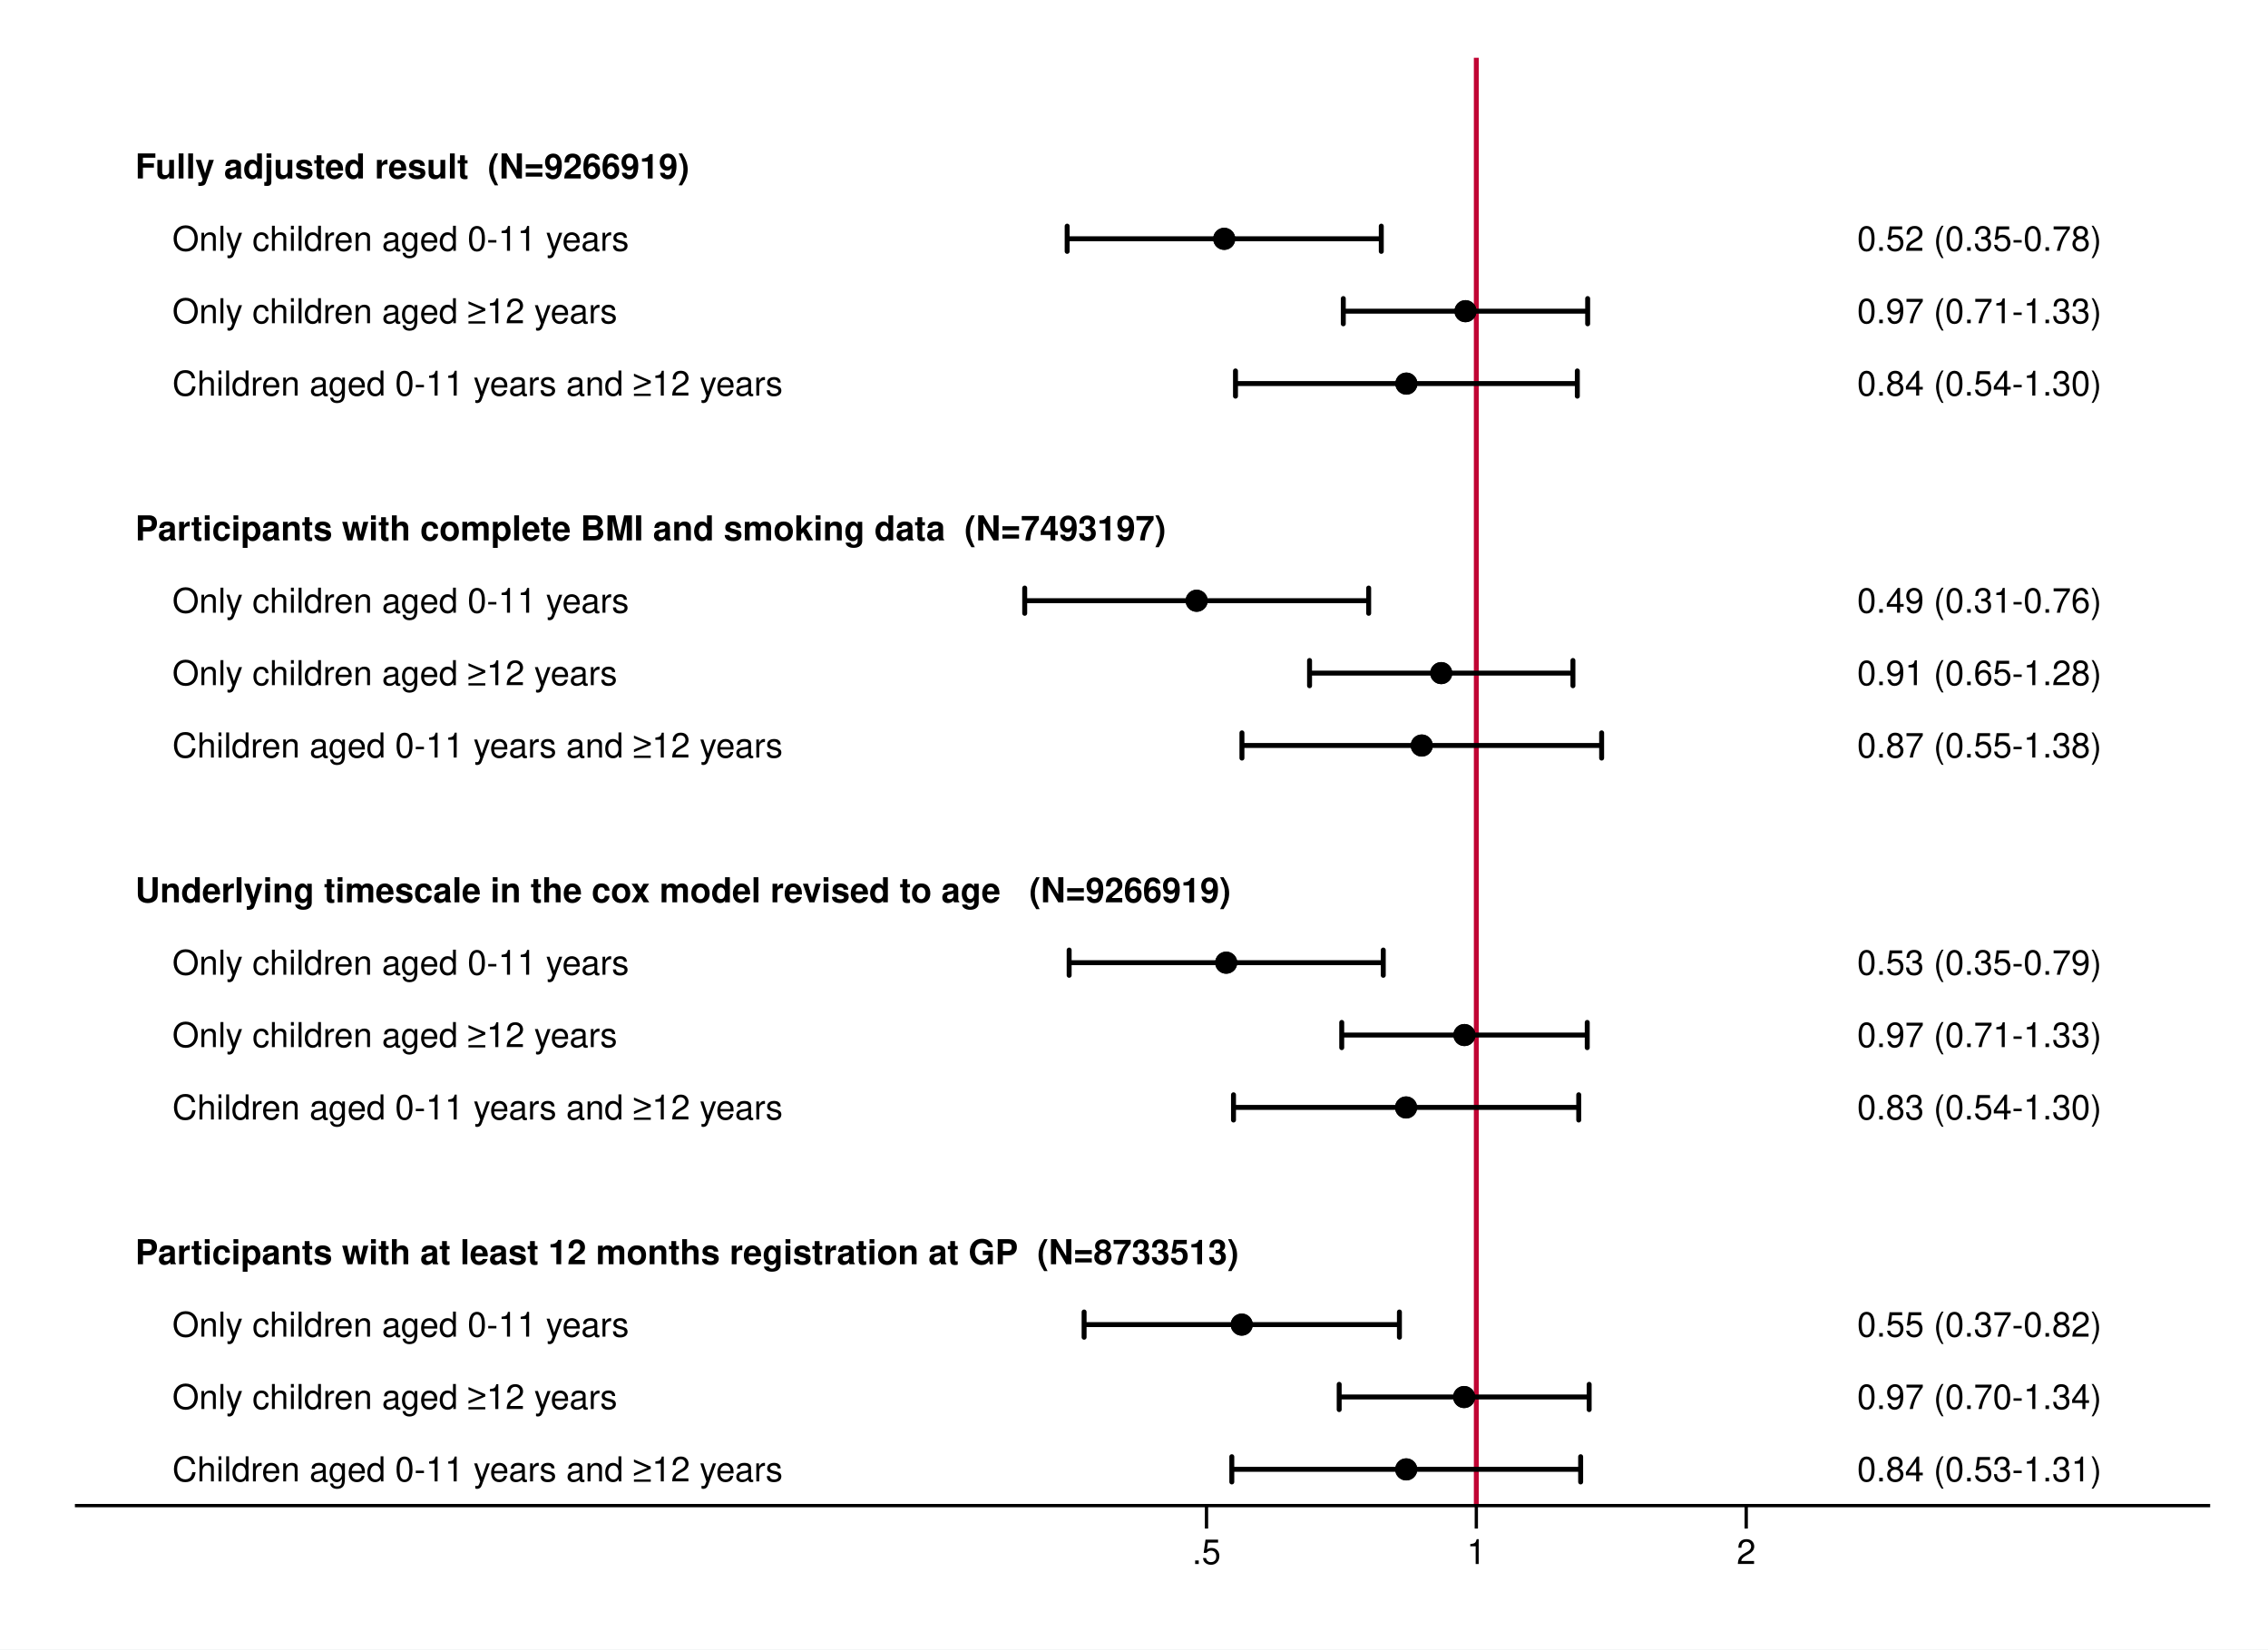
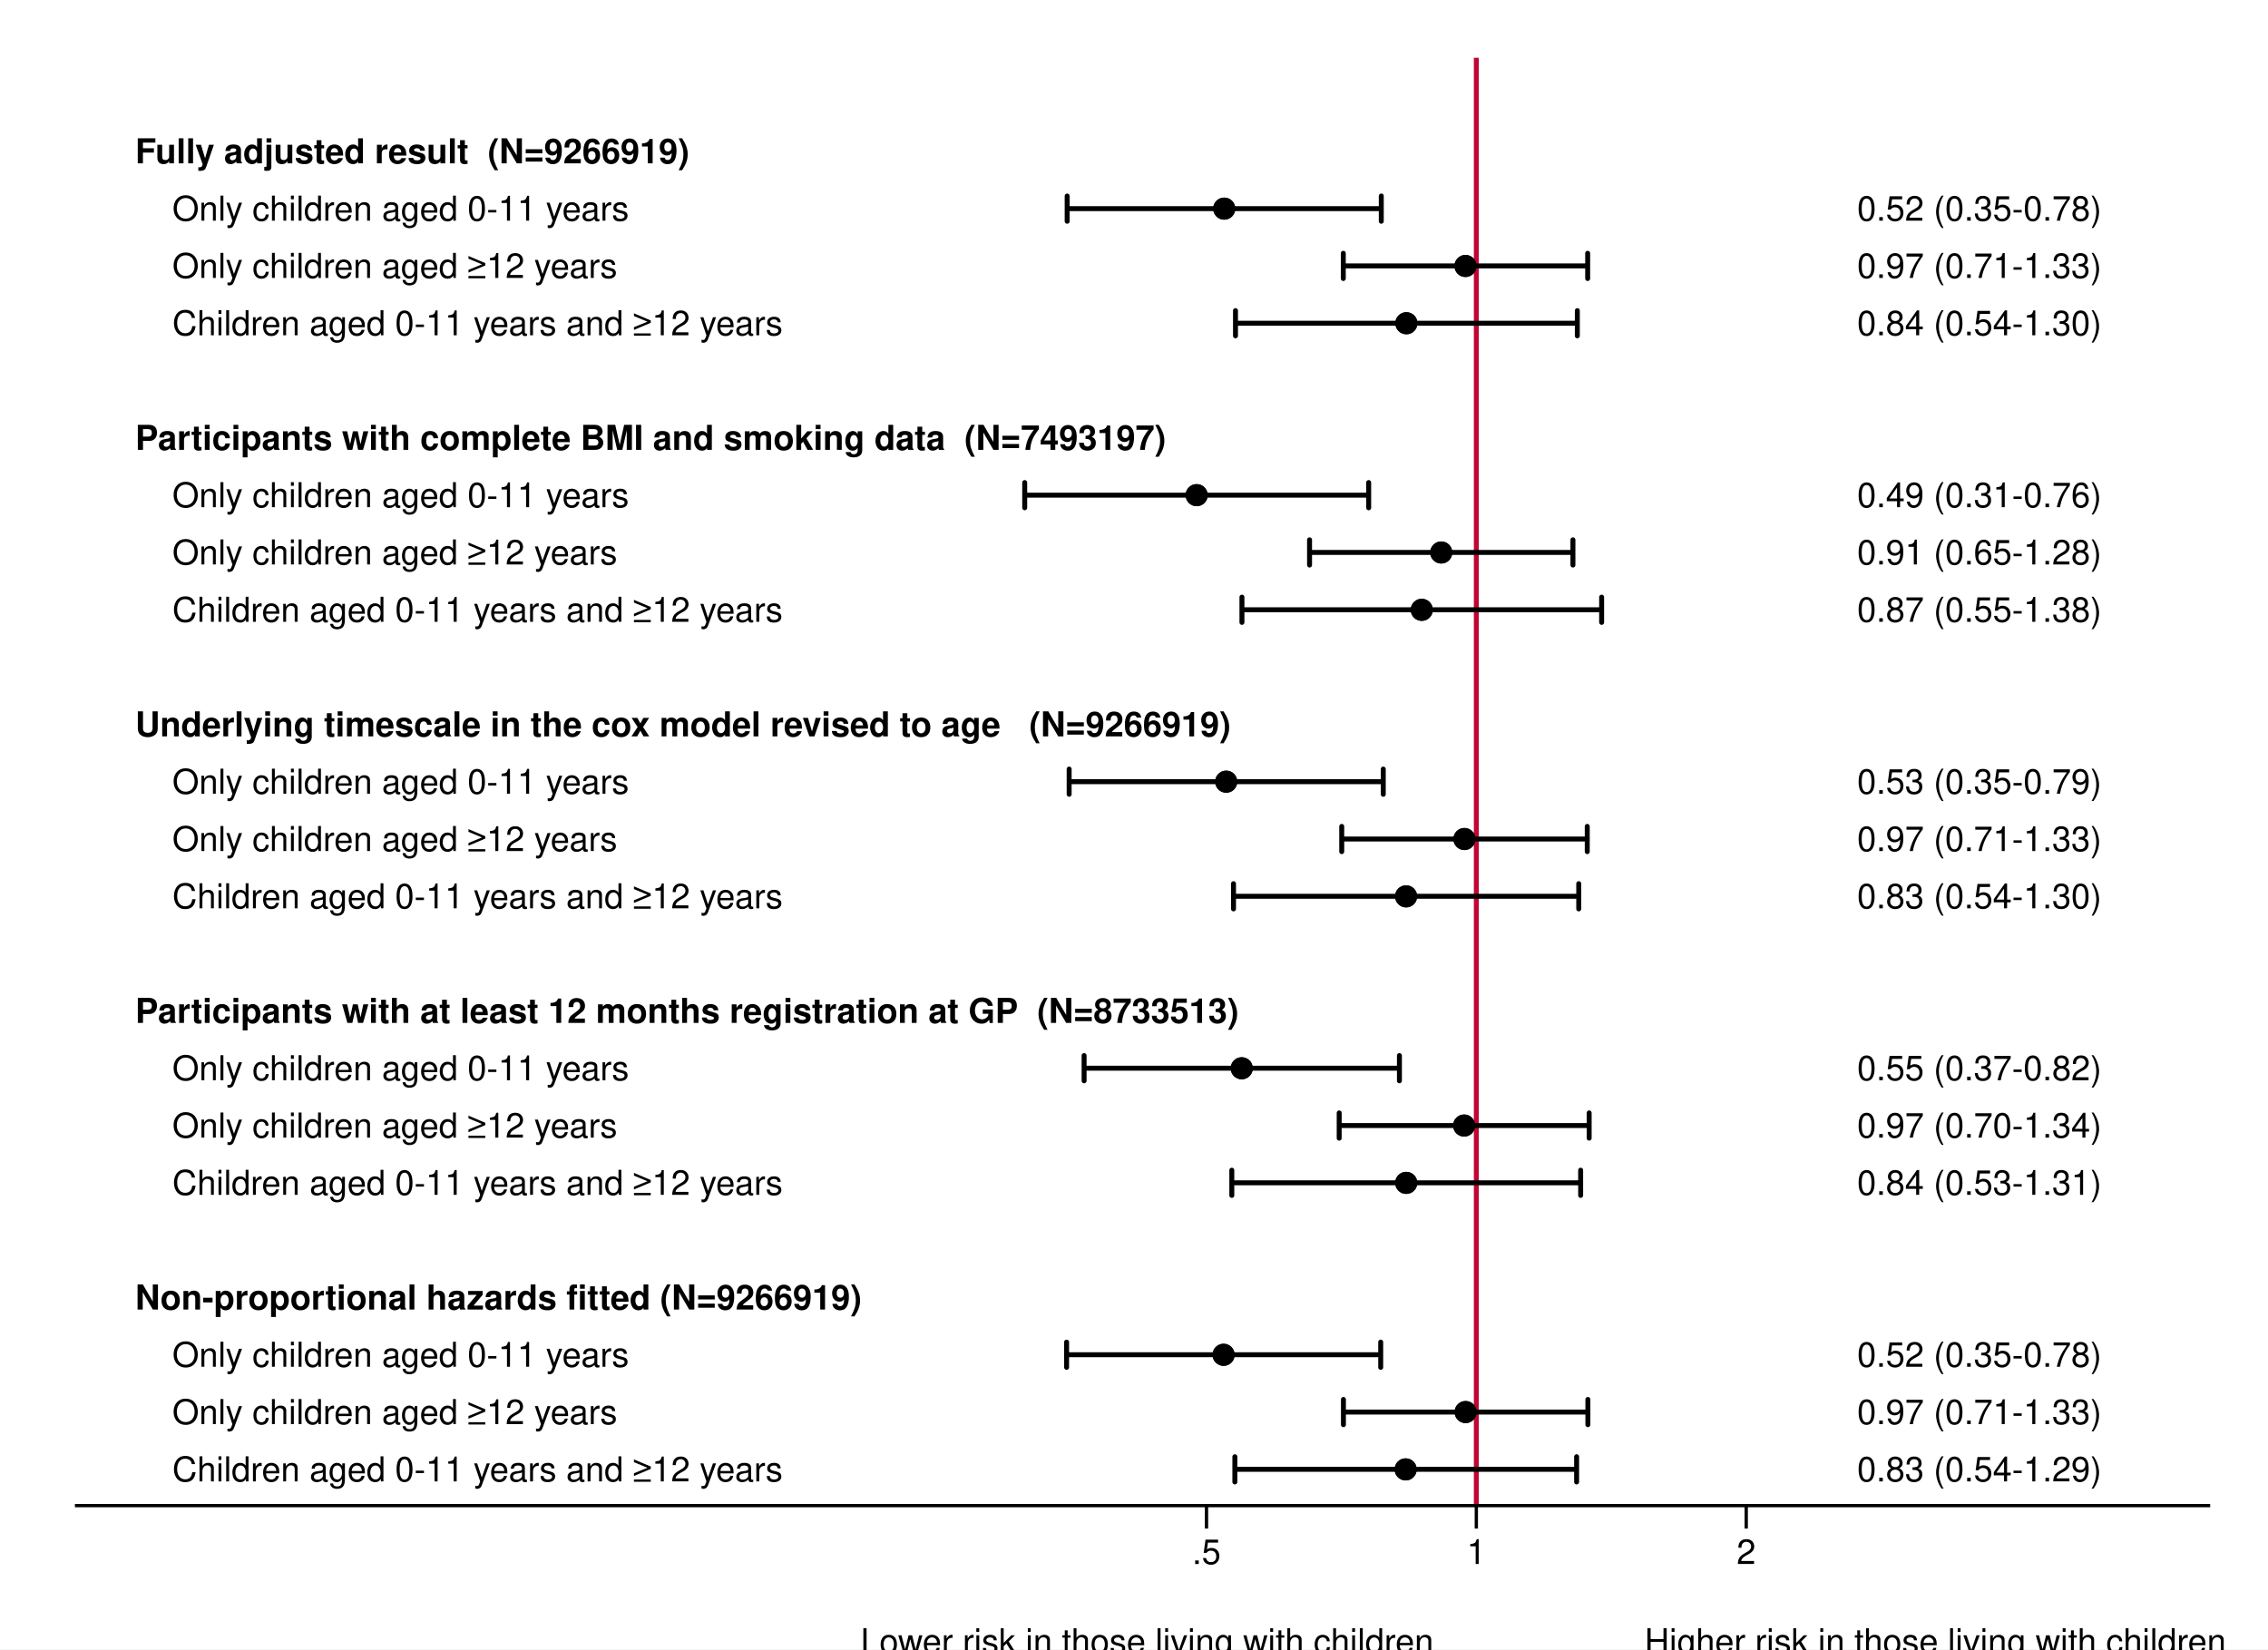
<svg xmlns="http://www.w3.org/2000/svg" version="1.1" width="5.50in" height="4.00in" viewBox="0 0 3960 2880">
  <rect x="0" y="0" width="3960" height="2880" style="fill:#EAF2F3;stroke:none" />
  <rect x="0.00" y="0.00" width="3959.88" height="2880.00" style="fill:#FFFFFF" />
  <rect x="2.88" y="2.88" width="3954.12" height="2874.24" style="fill:none;stroke:#FFFFFF;stroke-width:5.76" />
  <rect x="130.80" y="100.86" width="3728.22" height="2528.29" style="fill:#FFFFFF" />
  <rect x="133.68" y="103.74" width="3722.46" height="2522.53" style="fill:none;stroke:#FFFFFF;stroke-width:5.76" />
  <line x1="2577.71" y1="2629.15" x2="2577.71" y2="100.86" style="stroke:#C10534;stroke-width:8.64" />
-   <circle cx="2455.32" cy="2565.91" r="19.29" style="fill:#000000" />
-   <circle cx="2455.32" cy="2565.91" r="14.97" style="fill:none;stroke:#000000;stroke-width:8.64" />
-   <circle cx="2556.43" cy="2439.56" r="19.29" style="fill:#000000" />
-   <circle cx="2556.43" cy="2439.56" r="14.97" style="fill:none;stroke:#000000;stroke-width:8.64" />
-   <circle cx="2168.10" cy="2313.08" r="19.29" style="fill:#000000" />
-   <circle cx="2168.10" cy="2313.08" r="14.97" style="fill:none;stroke:#000000;stroke-width:8.64" />
-   <circle cx="2455.08" cy="1933.90" r="19.29" style="fill:#000000" />
-   <circle cx="2455.08" cy="1933.90" r="14.97" style="fill:none;stroke:#000000;stroke-width:8.64" />
-   <circle cx="2556.92" cy="1807.43" r="19.29" style="fill:#000000" />
-   <circle cx="2556.92" cy="1807.43" r="14.97" style="fill:none;stroke:#000000;stroke-width:8.64" />
-   <circle cx="2141.00" cy="1681.07" r="19.29" style="fill:#000000" />
-   <circle cx="2141.00" cy="1681.07" r="14.97" style="fill:none;stroke:#000000;stroke-width:8.64" />
-   <circle cx="2482.43" cy="1301.89" r="19.29" style="fill:#000000" />
-   <circle cx="2482.43" cy="1301.89" r="14.97" style="fill:none;stroke:#000000;stroke-width:8.64" />
-   <circle cx="2516.46" cy="1175.41" r="19.29" style="fill:#000000" />
-   <circle cx="2516.46" cy="1175.41" r="14.97" style="fill:none;stroke:#000000;stroke-width:8.64" />
-   <circle cx="2089.39" cy="1049.06" r="19.29" style="fill:#000000" />
-   <circle cx="2089.39" cy="1049.06" r="14.97" style="fill:none;stroke:#000000;stroke-width:8.64" />
-   <circle cx="2455.57" cy="669.88" r="19.29" style="fill:#000000" />
-   <circle cx="2455.57" cy="669.88" r="14.97" style="fill:none;stroke:#000000;stroke-width:8.64" />
-   <circle cx="2558.78" cy="543.40" r="19.29" style="fill:#000000" />
-   <circle cx="2558.78" cy="543.40" r="14.97" style="fill:none;stroke:#000000;stroke-width:8.64" />
-   <circle cx="2137.53" cy="417.05" r="19.29" style="fill:#000000" />
-   <circle cx="2137.53" cy="417.05" r="14.97" style="fill:none;stroke:#000000;stroke-width:8.64" />
-   <line x1="2150.78" y1="2565.79" x2="2759.87" y2="2565.79" style="stroke:#000000;stroke-width:8.64" />
-   <line x1="2759.87" y1="2587.82" x2="2759.87" y2="2543.76" stroke-linecap="round" style="stroke:#000000;stroke-width:8.64" />
-   <line x1="2150.78" y1="2587.82" x2="2150.78" y2="2543.76" stroke-linecap="round" style="stroke:#000000;stroke-width:8.64" />
-   <line x1="2338.26" y1="2439.44" x2="2774.72" y2="2439.44" style="stroke:#000000;stroke-width:8.64" />
-   <line x1="2774.72" y1="2461.46" x2="2774.72" y2="2417.41" stroke-linecap="round" style="stroke:#000000;stroke-width:8.64" />
-   <line x1="2338.26" y1="2461.46" x2="2338.26" y2="2417.41" stroke-linecap="round" style="stroke:#000000;stroke-width:8.64" />
-   <line x1="1892.88" y1="2313.08" x2="2443.44" y2="2313.08" style="stroke:#000000;stroke-width:8.64" />
-   <line x1="2443.44" y1="2335.11" x2="2443.44" y2="2291.06" stroke-linecap="round" style="stroke:#000000;stroke-width:8.64" />
-   <line x1="1892.88" y1="2335.11" x2="1892.88" y2="2291.06" stroke-linecap="round" style="stroke:#000000;stroke-width:8.64" />
-   <line x1="2153.74" y1="1933.78" x2="2756.53" y2="1933.78" style="stroke:#000000;stroke-width:8.64" />
-   <line x1="2756.53" y1="1955.81" x2="2756.53" y2="1911.75" stroke-linecap="round" style="stroke:#000000;stroke-width:8.64" />
-   <line x1="2153.74" y1="1955.81" x2="2153.74" y2="1911.75" stroke-linecap="round" style="stroke:#000000;stroke-width:8.64" />
-   <line x1="2342.71" y1="1807.43" x2="2771.38" y2="1807.43" style="stroke:#000000;stroke-width:8.64" />
-   <line x1="2771.38" y1="1829.45" x2="2771.38" y2="1785.40" stroke-linecap="round" style="stroke:#000000;stroke-width:8.64" />
-   <line x1="2342.71" y1="1829.45" x2="2342.71" y2="1785.40" stroke-linecap="round" style="stroke:#000000;stroke-width:8.64" />
-   <line x1="1866.77" y1="1681.07" x2="2415.23" y2="1681.07" style="stroke:#000000;stroke-width:8.64" />
-   <line x1="2415.23" y1="1703.10" x2="2415.23" y2="1659.04" stroke-linecap="round" style="stroke:#000000;stroke-width:8.64" />
-   <line x1="1866.77" y1="1703.10" x2="1866.77" y2="1659.04" stroke-linecap="round" style="stroke:#000000;stroke-width:8.64" />
-   <line x1="2168.47" y1="1301.77" x2="2796.50" y2="1301.77" style="stroke:#000000;stroke-width:8.64" />
-   <line x1="2796.50" y1="1323.80" x2="2796.50" y2="1279.74" stroke-linecap="round" style="stroke:#000000;stroke-width:8.64" />
-   <line x1="2168.47" y1="1323.80" x2="2168.47" y2="1279.74" stroke-linecap="round" style="stroke:#000000;stroke-width:8.64" />
-   <line x1="2286.53" y1="1175.41" x2="2746.38" y2="1175.41" style="stroke:#000000;stroke-width:8.64" />
-   <line x1="2746.38" y1="1197.44" x2="2746.38" y2="1153.39" stroke-linecap="round" style="stroke:#000000;stroke-width:8.64" />
-   <line x1="2286.53" y1="1197.44" x2="2286.53" y2="1153.39" stroke-linecap="round" style="stroke:#000000;stroke-width:8.64" />
-   <line x1="1789.18" y1="1048.94" x2="2389.74" y2="1048.94" style="stroke:#000000;stroke-width:8.64" />
-   <line x1="2389.74" y1="1070.97" x2="2389.74" y2="1026.91" stroke-linecap="round" style="stroke:#000000;stroke-width:8.64" />
-   <line x1="1789.18" y1="1070.97" x2="1789.18" y2="1026.91" stroke-linecap="round" style="stroke:#000000;stroke-width:8.64" />
-   <line x1="2157.21" y1="669.76" x2="2754.06" y2="669.76" style="stroke:#000000;stroke-width:8.64" />
-   <line x1="2754.06" y1="691.78" x2="2754.06" y2="647.73" stroke-linecap="round" style="stroke:#000000;stroke-width:8.64" />
-   <line x1="2157.21" y1="691.78" x2="2157.21" y2="647.73" stroke-linecap="round" style="stroke:#000000;stroke-width:8.64" />
-   <line x1="2345.43" y1="543.40" x2="2772.12" y2="543.40" style="stroke:#000000;stroke-width:8.64" />
-   <line x1="2772.12" y1="565.43" x2="2772.12" y2="521.38" stroke-linecap="round" style="stroke:#000000;stroke-width:8.64" />
-   <line x1="2345.43" y1="565.43" x2="2345.43" y2="521.38" stroke-linecap="round" style="stroke:#000000;stroke-width:8.64" />
-   <line x1="1863.30" y1="416.93" x2="2411.76" y2="416.93" style="stroke:#000000;stroke-width:8.64" />
-   <line x1="2411.76" y1="438.95" x2="2411.76" y2="394.90" stroke-linecap="round" style="stroke:#000000;stroke-width:8.64" />
-   <line x1="1863.30" y1="438.95" x2="1863.30" y2="394.90" stroke-linecap="round" style="stroke:#000000;stroke-width:8.64" />
+   <circle cx="2454.33" cy="2565.91" r="19.29" style="fill:#000000" />
+   <circle cx="2454.33" cy="2565.91" r="14.97" style="fill:none;stroke:#000000;stroke-width:8.64" />
+   <circle cx="2559.03" cy="2465.80" r="19.29" style="fill:#000000" />
+   <circle cx="2559.03" cy="2465.80" r="14.97" style="fill:none;stroke:#000000;stroke-width:8.64" />
+   <circle cx="2136.42" cy="2365.80" r="19.29" style="fill:#000000" />
+   <circle cx="2136.42" cy="2365.80" r="14.97" style="fill:none;stroke:#000000;stroke-width:8.64" />
+   <circle cx="2455.32" cy="2065.58" r="19.29" style="fill:#000000" />
+   <circle cx="2455.32" cy="2065.58" r="14.97" style="fill:none;stroke:#000000;stroke-width:8.64" />
+   <circle cx="2556.43" cy="1965.46" r="19.29" style="fill:#000000" />
+   <circle cx="2556.43" cy="1965.46" r="14.97" style="fill:none;stroke:#000000;stroke-width:8.64" />
+   <circle cx="2168.10" cy="1865.47" r="19.29" style="fill:#000000" />
+   <circle cx="2168.10" cy="1865.47" r="14.97" style="fill:none;stroke:#000000;stroke-width:8.64" />
+   <circle cx="2455.08" cy="1565.24" r="19.29" style="fill:#000000" />
+   <circle cx="2455.08" cy="1565.24" r="14.97" style="fill:none;stroke:#000000;stroke-width:8.64" />
+   <circle cx="2556.92" cy="1465.12" r="19.29" style="fill:#000000" />
+   <circle cx="2556.92" cy="1465.12" r="14.97" style="fill:none;stroke:#000000;stroke-width:8.64" />
+   <circle cx="2141.00" cy="1365.01" r="19.29" style="fill:#000000" />
+   <circle cx="2141.00" cy="1365.01" r="14.97" style="fill:none;stroke:#000000;stroke-width:8.64" />
+   <circle cx="2482.43" cy="1064.90" r="19.29" style="fill:#000000" />
+   <circle cx="2482.43" cy="1064.90" r="14.97" style="fill:none;stroke:#000000;stroke-width:8.64" />
+   <circle cx="2516.46" cy="964.79" r="19.29" style="fill:#000000" />
+   <circle cx="2516.46" cy="964.79" r="14.97" style="fill:none;stroke:#000000;stroke-width:8.64" />
+   <circle cx="2089.39" cy="864.67" r="19.29" style="fill:#000000" />
+   <circle cx="2089.39" cy="864.67" r="14.97" style="fill:none;stroke:#000000;stroke-width:8.64" />
+   <circle cx="2455.57" cy="564.44" r="19.29" style="fill:#000000" />
+   <circle cx="2455.57" cy="564.44" r="14.97" style="fill:none;stroke:#000000;stroke-width:8.64" />
+   <circle cx="2558.78" cy="464.45" r="19.29" style="fill:#000000" />
+   <circle cx="2558.78" cy="464.45" r="14.97" style="fill:none;stroke:#000000;stroke-width:8.64" />
+   <circle cx="2137.53" cy="364.33" r="19.29" style="fill:#000000" />
+   <circle cx="2137.53" cy="364.33" r="14.97" style="fill:none;stroke:#000000;stroke-width:8.64" />
+   <line x1="2156.10" y1="2565.79" x2="2752.82" y2="2565.79" style="stroke:#000000;stroke-width:8.64" />
+   <line x1="2752.82" y1="2587.82" x2="2752.82" y2="2543.76" stroke-linecap="round" style="stroke:#000000;stroke-width:8.64" />
+   <line x1="2156.10" y1="2587.82" x2="2156.10" y2="2543.76" stroke-linecap="round" style="stroke:#000000;stroke-width:8.64" />
+   <line x1="2345.68" y1="2465.80" x2="2772.49" y2="2465.80" style="stroke:#000000;stroke-width:8.64" />
+   <line x1="2772.49" y1="2487.82" x2="2772.49" y2="2443.77" stroke-linecap="round" style="stroke:#000000;stroke-width:8.64" />
+   <line x1="2345.68" y1="2487.82" x2="2345.68" y2="2443.77" stroke-linecap="round" style="stroke:#000000;stroke-width:8.64" />
+   <line x1="1862.31" y1="2365.68" x2="2410.77" y2="2365.68" style="stroke:#000000;stroke-width:8.64" />
+   <line x1="2410.77" y1="2387.71" x2="2410.77" y2="2343.65" stroke-linecap="round" style="stroke:#000000;stroke-width:8.64" />
+   <line x1="1862.31" y1="2387.71" x2="1862.31" y2="2343.65" stroke-linecap="round" style="stroke:#000000;stroke-width:8.64" />
+   <line x1="2150.78" y1="2065.45" x2="2759.87" y2="2065.45" style="stroke:#000000;stroke-width:8.64" />
+   <line x1="2759.87" y1="2087.48" x2="2759.87" y2="2043.42" stroke-linecap="round" style="stroke:#000000;stroke-width:8.64" />
+   <line x1="2150.78" y1="2087.48" x2="2150.78" y2="2043.42" stroke-linecap="round" style="stroke:#000000;stroke-width:8.64" />
+   <line x1="2338.26" y1="1965.46" x2="2774.72" y2="1965.46" style="stroke:#000000;stroke-width:8.64" />
+   <line x1="2774.72" y1="1987.49" x2="2774.72" y2="1943.43" stroke-linecap="round" style="stroke:#000000;stroke-width:8.64" />
+   <line x1="2338.26" y1="1987.49" x2="2338.26" y2="1943.43" stroke-linecap="round" style="stroke:#000000;stroke-width:8.64" />
+   <line x1="1892.88" y1="1865.34" x2="2443.44" y2="1865.34" style="stroke:#000000;stroke-width:8.64" />
+   <line x1="2443.44" y1="1887.37" x2="2443.44" y2="1843.31" stroke-linecap="round" style="stroke:#000000;stroke-width:8.64" />
+   <line x1="1892.88" y1="1887.37" x2="1892.88" y2="1843.31" stroke-linecap="round" style="stroke:#000000;stroke-width:8.64" />
+   <line x1="2153.74" y1="1565.12" x2="2756.53" y2="1565.12" style="stroke:#000000;stroke-width:8.64" />
+   <line x1="2756.53" y1="1587.14" x2="2756.53" y2="1543.09" stroke-linecap="round" style="stroke:#000000;stroke-width:8.64" />
+   <line x1="2153.74" y1="1587.14" x2="2153.74" y2="1543.09" stroke-linecap="round" style="stroke:#000000;stroke-width:8.64" />
+   <line x1="2342.71" y1="1465.12" x2="2771.38" y2="1465.12" style="stroke:#000000;stroke-width:8.64" />
+   <line x1="2771.38" y1="1487.15" x2="2771.38" y2="1443.09" stroke-linecap="round" style="stroke:#000000;stroke-width:8.64" />
+   <line x1="2342.71" y1="1487.15" x2="2342.71" y2="1443.09" stroke-linecap="round" style="stroke:#000000;stroke-width:8.64" />
+   <line x1="1866.77" y1="1365.01" x2="2415.23" y2="1365.01" style="stroke:#000000;stroke-width:8.64" />
+   <line x1="2415.23" y1="1387.03" x2="2415.23" y2="1342.98" stroke-linecap="round" style="stroke:#000000;stroke-width:8.64" />
+   <line x1="1866.77" y1="1387.03" x2="1866.77" y2="1342.98" stroke-linecap="round" style="stroke:#000000;stroke-width:8.64" />
+   <line x1="2168.47" y1="1064.78" x2="2796.50" y2="1064.78" style="stroke:#000000;stroke-width:8.64" />
+   <line x1="2796.50" y1="1086.81" x2="2796.50" y2="1042.75" stroke-linecap="round" style="stroke:#000000;stroke-width:8.64" />
+   <line x1="2168.47" y1="1086.81" x2="2168.47" y2="1042.75" stroke-linecap="round" style="stroke:#000000;stroke-width:8.64" />
+   <line x1="2286.53" y1="964.66" x2="2746.38" y2="964.66" style="stroke:#000000;stroke-width:8.64" />
+   <line x1="2746.38" y1="986.69" x2="2746.38" y2="942.63" stroke-linecap="round" style="stroke:#000000;stroke-width:8.64" />
+   <line x1="2286.53" y1="986.69" x2="2286.53" y2="942.63" stroke-linecap="round" style="stroke:#000000;stroke-width:8.64" />
+   <line x1="1789.18" y1="864.67" x2="2389.74" y2="864.67" style="stroke:#000000;stroke-width:8.64" />
+   <line x1="2389.74" y1="886.70" x2="2389.74" y2="842.64" stroke-linecap="round" style="stroke:#000000;stroke-width:8.64" />
+   <line x1="1789.18" y1="886.70" x2="1789.18" y2="842.64" stroke-linecap="round" style="stroke:#000000;stroke-width:8.64" />
+   <line x1="2157.21" y1="564.44" x2="2754.06" y2="564.44" style="stroke:#000000;stroke-width:8.64" />
+   <line x1="2754.06" y1="586.47" x2="2754.06" y2="542.41" stroke-linecap="round" style="stroke:#000000;stroke-width:8.64" />
+   <line x1="2157.21" y1="586.47" x2="2157.21" y2="542.41" stroke-linecap="round" style="stroke:#000000;stroke-width:8.64" />
+   <line x1="2345.43" y1="464.32" x2="2772.12" y2="464.32" style="stroke:#000000;stroke-width:8.64" />
+   <line x1="2772.12" y1="486.35" x2="2772.12" y2="442.30" stroke-linecap="round" style="stroke:#000000;stroke-width:8.64" />
+   <line x1="2345.43" y1="486.35" x2="2345.43" y2="442.30" stroke-linecap="round" style="stroke:#000000;stroke-width:8.64" />
+   <line x1="1863.30" y1="364.33" x2="2411.76" y2="364.33" style="stroke:#000000;stroke-width:8.64" />
+   <line x1="2411.76" y1="386.36" x2="2411.76" y2="342.30" stroke-linecap="round" style="stroke:#000000;stroke-width:8.64" />
+   <line x1="1863.30" y1="386.36" x2="1863.30" y2="342.30" stroke-linecap="round" style="stroke:#000000;stroke-width:8.64" />
  <text x="236.12" y="2586.83" style="font-family:'Helvetica';font-size:60.02px;fill:#000000" />
-   <text x="236.12" y="2460.47" style="font-family:'Helvetica';font-size:60.02px;fill:#000000" />
-   <text x="236.12" y="2334.12" style="font-family:'Helvetica';font-size:60.02px;fill:#000000" />
-   <text x="236.12" y="2207.65" style="font-family:'Helvetica';font-weight:bold;font-size:60.02px;fill:#000000">Participants with at least 12 months registration at GP  (N=8733513)</text>
-   <text x="236.12" y="2081.29" style="font-family:'Helvetica';font-size:60.02px;fill:#000000" />
-   <text x="236.12" y="1954.82" style="font-family:'Helvetica';font-size:60.02px;fill:#000000" />
-   <text x="236.12" y="1828.46" style="font-family:'Helvetica';font-size:60.02px;fill:#000000" />
-   <text x="236.12" y="1702.11" style="font-family:'Helvetica';font-size:60.02px;fill:#000000" />
-   <text x="236.12" y="1575.63" style="font-family:'Helvetica';font-weight:bold;font-size:60.02px;fill:#000000">Underlying timescale in the cox model revised to age   (N=9266919)</text>
-   <text x="236.12" y="1449.28" style="font-family:'Helvetica';font-size:60.02px;fill:#000000" />
-   <text x="236.12" y="1322.81" style="font-family:'Helvetica';font-size:60.02px;fill:#000000" />
-   <text x="236.12" y="1196.45" style="font-family:'Helvetica';font-size:60.02px;fill:#000000" />
-   <text x="236.12" y="1069.98" style="font-family:'Helvetica';font-size:60.02px;fill:#000000" />
-   <text x="236.12" y="943.62" style="font-family:'Helvetica';font-weight:bold;font-size:60.02px;fill:#000000">Participants with complete BMI and smoking data  (N=7493197)</text>
-   <text x="236.12" y="817.27" style="font-family:'Helvetica';font-size:60.02px;fill:#000000" />
-   <text x="236.12" y="690.79" style="font-family:'Helvetica';font-size:60.02px;fill:#000000" />
-   <text x="236.12" y="564.44" style="font-family:'Helvetica';font-size:60.02px;fill:#000000" />
-   <text x="236.12" y="437.96" style="font-family:'Helvetica';font-size:60.02px;fill:#000000" />
-   <text x="236.12" y="311.61" style="font-family:'Helvetica';font-weight:bold;font-size:60.02px;fill:#000000">Fully adjusted result  (N=9266919)</text>
+   <text x="236.12" y="2486.83" style="font-family:'Helvetica';font-size:60.02px;fill:#000000" />
+   <text x="236.12" y="2386.72" style="font-family:'Helvetica';font-size:60.02px;fill:#000000" />
+   <text x="236.12" y="2286.72" style="font-family:'Helvetica';font-weight:bold;font-size:60.02px;fill:#000000">Non-proportional hazards fitted (N=9266919)</text>
+   <text x="236.12" y="2186.61" style="font-family:'Helvetica';font-size:60.02px;fill:#000000" />
+   <text x="236.12" y="2086.49" style="font-family:'Helvetica';font-size:60.02px;fill:#000000" />
+   <text x="236.12" y="1986.50" style="font-family:'Helvetica';font-size:60.02px;fill:#000000" />
+   <text x="236.12" y="1886.38" style="font-family:'Helvetica';font-size:60.02px;fill:#000000" />
+   <text x="236.12" y="1786.26" style="font-family:'Helvetica';font-weight:bold;font-size:60.02px;fill:#000000">Participants with at least 12 months registration at GP  (N=8733513)</text>
+   <text x="236.12" y="1686.27" style="font-family:'Helvetica';font-size:60.02px;fill:#000000" />
+   <text x="236.12" y="1586.15" style="font-family:'Helvetica';font-size:60.02px;fill:#000000" />
+   <text x="236.12" y="1486.16" style="font-family:'Helvetica';font-size:60.02px;fill:#000000" />
+   <text x="236.12" y="1386.04" style="font-family:'Helvetica';font-size:60.02px;fill:#000000" />
+   <text x="236.12" y="1285.93" style="font-family:'Helvetica';font-weight:bold;font-size:60.02px;fill:#000000">Underlying timescale in the cox model revised to age   (N=9266919)</text>
+   <text x="236.12" y="1185.93" style="font-family:'Helvetica';font-size:60.02px;fill:#000000" />
+   <text x="236.12" y="1085.82" style="font-family:'Helvetica';font-size:60.02px;fill:#000000" />
+   <text x="236.12" y="985.70" style="font-family:'Helvetica';font-size:60.02px;fill:#000000" />
+   <text x="236.12" y="885.71" style="font-family:'Helvetica';font-size:60.02px;fill:#000000" />
+   <text x="236.12" y="785.59" style="font-family:'Helvetica';font-weight:bold;font-size:60.02px;fill:#000000">Participants with complete BMI and smoking data  (N=7493197)</text>
+   <text x="236.12" y="685.60" style="font-family:'Helvetica';font-size:60.02px;fill:#000000" />
+   <text x="236.12" y="585.48" style="font-family:'Helvetica';font-size:60.02px;fill:#000000" />
+   <text x="236.12" y="485.36" style="font-family:'Helvetica';font-size:60.02px;fill:#000000" />
+   <text x="236.12" y="385.37" style="font-family:'Helvetica';font-size:60.02px;fill:#000000" />
+   <text x="236.12" y="285.25" style="font-family:'Helvetica';font-weight:bold;font-size:60.02px;fill:#000000">Fully adjusted result  (N=9266919)</text>
  <text x="236.12" y="185.26" style="font-family:'Helvetica';font-size:60.02px;fill:#000000" />
  <text x="300.84" y="2586.83" style="font-family:'Helvetica';font-size:60.02px;fill:#000000">Children aged 0-11 years and ≥12 years</text>
-   <text x="300.84" y="2460.47" style="font-family:'Helvetica';font-size:60.02px;fill:#000000">Only children aged ≥12 years</text>
-   <text x="300.84" y="2334.12" style="font-family:'Helvetica';font-size:60.02px;fill:#000000">Only children aged 0-11 years</text>
-   <text x="300.84" y="1954.82" style="font-family:'Helvetica';font-size:60.02px;fill:#000000">Children aged 0-11 years and ≥12 years</text>
-   <text x="300.84" y="1828.46" style="font-family:'Helvetica';font-size:60.02px;fill:#000000">Only children aged ≥12 years</text>
-   <text x="300.84" y="1702.11" style="font-family:'Helvetica';font-size:60.02px;fill:#000000">Only children aged 0-11 years</text>
-   <text x="300.84" y="1322.81" style="font-family:'Helvetica';font-size:60.02px;fill:#000000">Children aged 0-11 years and ≥12 years</text>
-   <text x="300.84" y="1196.45" style="font-family:'Helvetica';font-size:60.02px;fill:#000000">Only children aged ≥12 years</text>
-   <text x="300.84" y="1069.98" style="font-family:'Helvetica';font-size:60.02px;fill:#000000">Only children aged 0-11 years</text>
-   <text x="300.84" y="690.79" style="font-family:'Helvetica';font-size:60.02px;fill:#000000">Children aged 0-11 years and ≥12 years</text>
-   <text x="300.84" y="564.44" style="font-family:'Helvetica';font-size:60.02px;fill:#000000">Only children aged ≥12 years</text>
-   <text x="300.84" y="437.96" style="font-family:'Helvetica';font-size:60.02px;fill:#000000">Only children aged 0-11 years</text>
-   <text x="3242.62" y="2586.83" style="font-family:'Helvetica';font-size:60.02px;fill:#000000">0.84 (0.53-1.31)</text>
-   <text x="3242.62" y="2460.47" style="font-family:'Helvetica';font-size:60.02px;fill:#000000">0.97 (0.70-1.34)</text>
-   <text x="3242.62" y="2334.12" style="font-family:'Helvetica';font-size:60.02px;fill:#000000">0.55 (0.37-0.82)</text>
-   <text x="3242.62" y="1954.82" style="font-family:'Helvetica';font-size:60.02px;fill:#000000">0.83 (0.54-1.30)</text>
-   <text x="3242.62" y="1828.46" style="font-family:'Helvetica';font-size:60.02px;fill:#000000">0.97 (0.71-1.33)</text>
-   <text x="3242.62" y="1702.11" style="font-family:'Helvetica';font-size:60.02px;fill:#000000">0.53 (0.35-0.79)</text>
-   <text x="3242.62" y="1322.81" style="font-family:'Helvetica';font-size:60.02px;fill:#000000">0.87 (0.55-1.38)</text>
-   <text x="3242.62" y="1196.45" style="font-family:'Helvetica';font-size:60.02px;fill:#000000">0.91 (0.65-1.28)</text>
-   <text x="3242.62" y="1069.98" style="font-family:'Helvetica';font-size:60.02px;fill:#000000">0.49 (0.31-0.76)</text>
-   <text x="3242.62" y="690.79" style="font-family:'Helvetica';font-size:60.02px;fill:#000000">0.84 (0.54-1.30)</text>
-   <text x="3242.62" y="564.44" style="font-family:'Helvetica';font-size:60.02px;fill:#000000">0.97 (0.71-1.33)</text>
-   <text x="3242.62" y="437.96" style="font-family:'Helvetica';font-size:60.02px;fill:#000000">0.52 (0.35-0.78)</text>
+   <text x="300.84" y="2486.83" style="font-family:'Helvetica';font-size:60.02px;fill:#000000">Only children aged ≥12 years</text>
+   <text x="300.84" y="2386.72" style="font-family:'Helvetica';font-size:60.02px;fill:#000000">Only children aged 0-11 years</text>
+   <text x="300.84" y="2086.49" style="font-family:'Helvetica';font-size:60.02px;fill:#000000">Children aged 0-11 years and ≥12 years</text>
+   <text x="300.84" y="1986.50" style="font-family:'Helvetica';font-size:60.02px;fill:#000000">Only children aged ≥12 years</text>
+   <text x="300.84" y="1886.38" style="font-family:'Helvetica';font-size:60.02px;fill:#000000">Only children aged 0-11 years</text>
+   <text x="300.84" y="1586.15" style="font-family:'Helvetica';font-size:60.02px;fill:#000000">Children aged 0-11 years and ≥12 years</text>
+   <text x="300.84" y="1486.16" style="font-family:'Helvetica';font-size:60.02px;fill:#000000">Only children aged ≥12 years</text>
+   <text x="300.84" y="1386.04" style="font-family:'Helvetica';font-size:60.02px;fill:#000000">Only children aged 0-11 years</text>
+   <text x="300.84" y="1085.82" style="font-family:'Helvetica';font-size:60.02px;fill:#000000">Children aged 0-11 years and ≥12 years</text>
+   <text x="300.84" y="985.70" style="font-family:'Helvetica';font-size:60.02px;fill:#000000">Only children aged ≥12 years</text>
+   <text x="300.84" y="885.71" style="font-family:'Helvetica';font-size:60.02px;fill:#000000">Only children aged 0-11 years</text>
+   <text x="300.84" y="585.48" style="font-family:'Helvetica';font-size:60.02px;fill:#000000">Children aged 0-11 years and ≥12 years</text>
+   <text x="300.84" y="485.36" style="font-family:'Helvetica';font-size:60.02px;fill:#000000">Only children aged ≥12 years</text>
+   <text x="300.84" y="385.37" style="font-family:'Helvetica';font-size:60.02px;fill:#000000">Only children aged 0-11 years</text>
+   <text x="3242.62" y="2586.83" style="font-family:'Helvetica';font-size:60.02px;fill:#000000">0.83 (0.54-1.29)</text>
+   <text x="3242.62" y="2486.83" style="font-family:'Helvetica';font-size:60.02px;fill:#000000">0.97 (0.71-1.33)</text>
+   <text x="3242.62" y="2386.72" style="font-family:'Helvetica';font-size:60.02px;fill:#000000">0.52 (0.35-0.78)</text>
+   <text x="3242.62" y="2086.49" style="font-family:'Helvetica';font-size:60.02px;fill:#000000">0.84 (0.53-1.31)</text>
+   <text x="3242.62" y="1986.50" style="font-family:'Helvetica';font-size:60.02px;fill:#000000">0.97 (0.70-1.34)</text>
+   <text x="3242.62" y="1886.38" style="font-family:'Helvetica';font-size:60.02px;fill:#000000">0.55 (0.37-0.82)</text>
+   <text x="3242.62" y="1586.15" style="font-family:'Helvetica';font-size:60.02px;fill:#000000">0.83 (0.54-1.30)</text>
+   <text x="3242.62" y="1486.16" style="font-family:'Helvetica';font-size:60.02px;fill:#000000">0.97 (0.71-1.33)</text>
+   <text x="3242.62" y="1386.04" style="font-family:'Helvetica';font-size:60.02px;fill:#000000">0.53 (0.35-0.79)</text>
+   <text x="3242.62" y="1085.82" style="font-family:'Helvetica';font-size:60.02px;fill:#000000">0.87 (0.55-1.38)</text>
+   <text x="3242.62" y="985.70" style="font-family:'Helvetica';font-size:60.02px;fill:#000000">0.91 (0.65-1.28)</text>
+   <text x="3242.62" y="885.71" style="font-family:'Helvetica';font-size:60.02px;fill:#000000">0.49 (0.31-0.76)</text>
+   <text x="3242.62" y="585.48" style="font-family:'Helvetica';font-size:60.02px;fill:#000000">0.84 (0.54-1.30)</text>
+   <text x="3242.62" y="485.36" style="font-family:'Helvetica';font-size:60.02px;fill:#000000">0.97 (0.71-1.33)</text>
+   <text x="3242.62" y="385.37" style="font-family:'Helvetica';font-size:60.02px;fill:#000000">0.52 (0.35-0.78)</text>
  <text x="3242.62" y="2586.83" style="font-family:'Helvetica';font-size:60.02px;fill:#000000" />
-   <text x="3242.62" y="2460.47" style="font-family:'Helvetica';font-size:60.02px;fill:#000000" />
-   <text x="3242.62" y="2334.12" style="font-family:'Helvetica';font-size:60.02px;fill:#000000" />
-   <text x="3242.62" y="2207.65" style="font-family:'Helvetica';font-size:60.02px;fill:#000000" />
-   <text x="3242.62" y="2081.29" style="font-family:'Helvetica';font-size:60.02px;fill:#000000" />
-   <text x="3242.62" y="1954.82" style="font-family:'Helvetica';font-size:60.02px;fill:#000000" />
-   <text x="3242.62" y="1828.46" style="font-family:'Helvetica';font-size:60.02px;fill:#000000" />
-   <text x="3242.62" y="1702.11" style="font-family:'Helvetica';font-size:60.02px;fill:#000000" />
-   <text x="3242.62" y="1575.63" style="font-family:'Helvetica';font-size:60.02px;fill:#000000" />
-   <text x="3242.62" y="1449.28" style="font-family:'Helvetica';font-size:60.02px;fill:#000000" />
-   <text x="3242.62" y="1322.81" style="font-family:'Helvetica';font-size:60.02px;fill:#000000" />
-   <text x="3242.62" y="1196.45" style="font-family:'Helvetica';font-size:60.02px;fill:#000000" />
-   <text x="3242.62" y="1069.98" style="font-family:'Helvetica';font-size:60.02px;fill:#000000" />
-   <text x="3242.62" y="943.62" style="font-family:'Helvetica';font-size:60.02px;fill:#000000" />
-   <text x="3242.62" y="817.27" style="font-family:'Helvetica';font-size:60.02px;fill:#000000" />
-   <text x="3242.62" y="690.79" style="font-family:'Helvetica';font-size:60.02px;fill:#000000" />
-   <text x="3242.62" y="564.44" style="font-family:'Helvetica';font-size:60.02px;fill:#000000" />
-   <text x="3242.62" y="437.96" style="font-family:'Helvetica';font-size:60.02px;fill:#000000" />
-   <text x="3242.62" y="311.61" style="font-family:'Helvetica';font-size:60.02px;fill:#000000" />
+   <text x="3242.62" y="2486.83" style="font-family:'Helvetica';font-size:60.02px;fill:#000000" />
+   <text x="3242.62" y="2386.72" style="font-family:'Helvetica';font-size:60.02px;fill:#000000" />
+   <text x="3242.62" y="2286.72" style="font-family:'Helvetica';font-size:60.02px;fill:#000000" />
+   <text x="3242.62" y="2186.61" style="font-family:'Helvetica';font-size:60.02px;fill:#000000" />
+   <text x="3242.62" y="2086.49" style="font-family:'Helvetica';font-size:60.02px;fill:#000000" />
+   <text x="3242.62" y="1986.50" style="font-family:'Helvetica';font-size:60.02px;fill:#000000" />
+   <text x="3242.62" y="1886.38" style="font-family:'Helvetica';font-size:60.02px;fill:#000000" />
+   <text x="3242.62" y="1786.26" style="font-family:'Helvetica';font-size:60.02px;fill:#000000" />
+   <text x="3242.62" y="1686.27" style="font-family:'Helvetica';font-size:60.02px;fill:#000000" />
+   <text x="3242.62" y="1586.15" style="font-family:'Helvetica';font-size:60.02px;fill:#000000" />
+   <text x="3242.62" y="1486.16" style="font-family:'Helvetica';font-size:60.02px;fill:#000000" />
+   <text x="3242.62" y="1386.04" style="font-family:'Helvetica';font-size:60.02px;fill:#000000" />
+   <text x="3242.62" y="1285.93" style="font-family:'Helvetica';font-size:60.02px;fill:#000000" />
+   <text x="3242.62" y="1185.93" style="font-family:'Helvetica';font-size:60.02px;fill:#000000" />
+   <text x="3242.62" y="1085.82" style="font-family:'Helvetica';font-size:60.02px;fill:#000000" />
+   <text x="3242.62" y="985.70" style="font-family:'Helvetica';font-size:60.02px;fill:#000000" />
+   <text x="3242.62" y="885.71" style="font-family:'Helvetica';font-size:60.02px;fill:#000000" />
+   <text x="3242.62" y="785.59" style="font-family:'Helvetica';font-size:60.02px;fill:#000000" />
+   <text x="3242.62" y="685.60" style="font-family:'Helvetica';font-size:60.02px;fill:#000000" />
+   <text x="3242.62" y="585.48" style="font-family:'Helvetica';font-size:60.02px;fill:#000000" />
+   <text x="3242.62" y="485.36" style="font-family:'Helvetica';font-size:60.02px;fill:#000000" />
+   <text x="3242.62" y="385.37" style="font-family:'Helvetica';font-size:60.02px;fill:#000000" />
+   <text x="3242.62" y="285.25" style="font-family:'Helvetica';font-size:60.02px;fill:#000000" />
  <text x="3242.62" y="185.26" style="font-family:'Helvetica';font-size:60.02px;fill:#000000" />
-   <text x="2002.89" y="2966.13" style="font-family:'Helvetica';font-size:60.02px;fill:#000000" text-anchor="middle">Lower risk in those living with children</text>
-   <text x="3379.12" y="2966.13" style="font-family:'Helvetica';font-size:60.02px;fill:#000000" text-anchor="middle">Higher risk in those living with children</text>
+   <text x="2002.89" y="2887.05" style="font-family:'Helvetica';font-size:60.02px;fill:#000000" text-anchor="middle">Lower risk in those living with children</text>
+   <text x="3379.12" y="2887.05" style="font-family:'Helvetica';font-size:60.02px;fill:#000000" text-anchor="middle">Higher risk in those living with children</text>
  <line x1="130.80" y1="2629.15" x2="130.80" y2="100.86" style="stroke:#FFFFFF;stroke-width:5.76" />
  <line x1="130.80" y1="2629.15" x2="3859.02" y2="2629.15" style="stroke:#000000;stroke-width:5.76" />
  <line x1="2106.60" y1="2629.15" x2="2106.60" y2="2669.25" style="stroke:#000000;stroke-width:5.76" />
  <text x="2106.60" y="2731.12" style="font-family:'Helvetica';font-size:60.02px;fill:#000000" text-anchor="middle">.5</text>
  <line x1="2577.71" y1="2629.15" x2="2577.71" y2="2669.25" style="stroke:#000000;stroke-width:5.76" />
  <text x="2577.71" y="2731.12" style="font-family:'Helvetica';font-size:60.02px;fill:#000000" text-anchor="middle">1</text>
  <line x1="3048.95" y1="2629.15" x2="3048.95" y2="2669.25" style="stroke:#000000;stroke-width:5.76" />
  <text x="3048.95" y="2731.12" style="font-family:'Helvetica';font-size:60.02px;fill:#000000" text-anchor="middle">2</text>
</svg>
